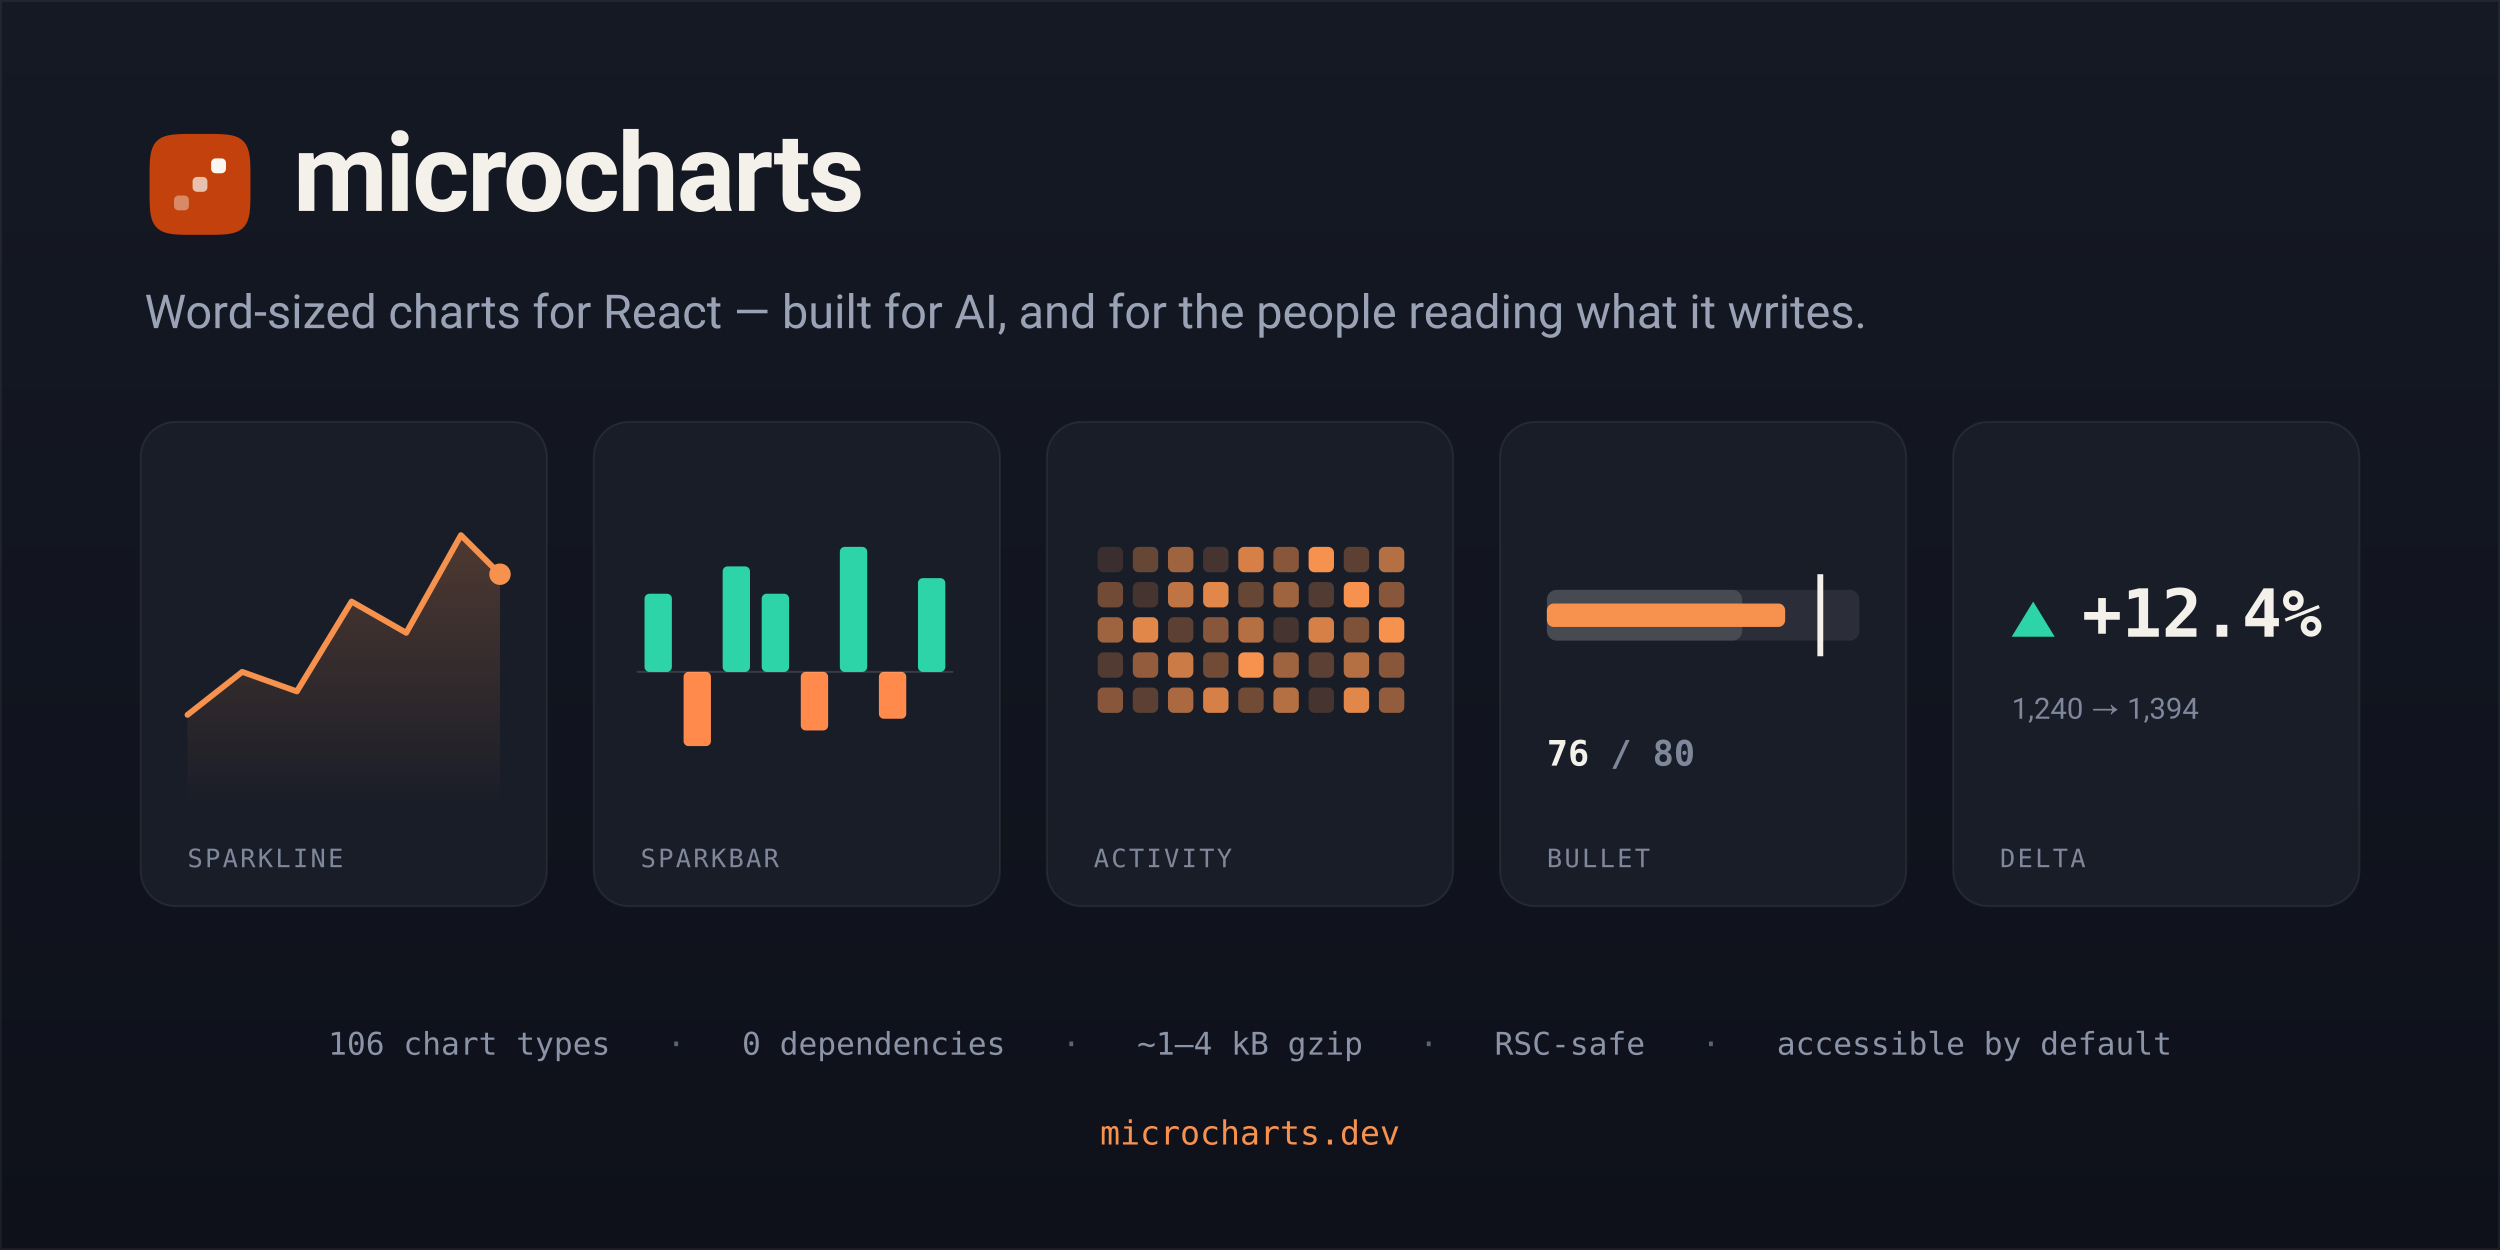
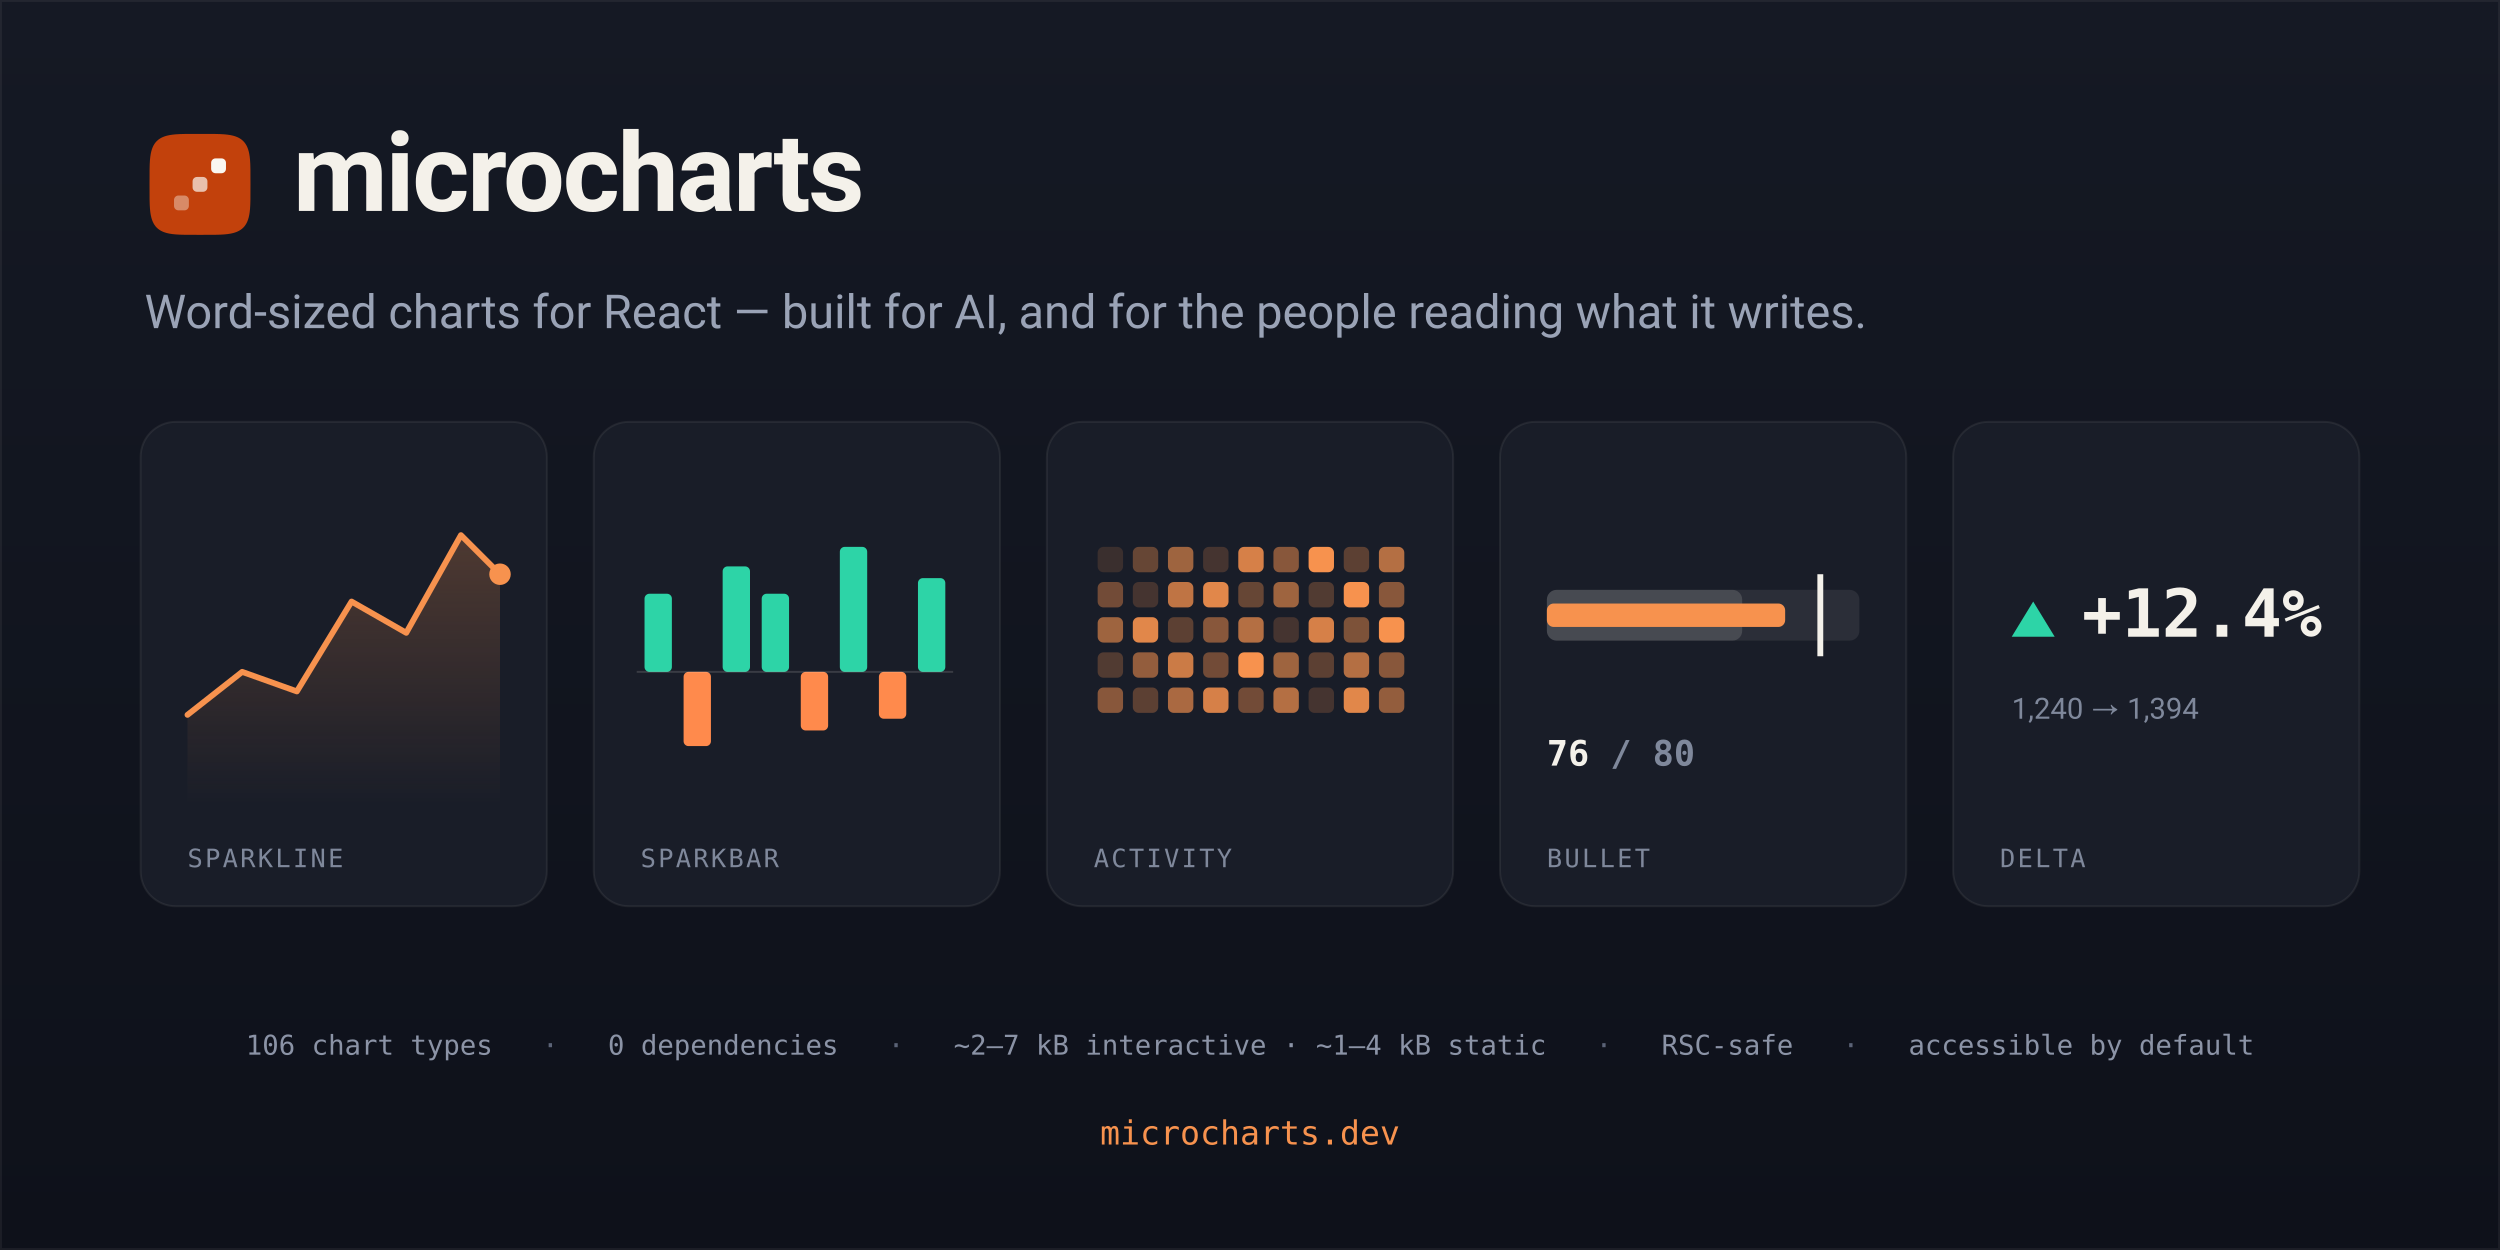
<svg xmlns="http://www.w3.org/2000/svg" width="1280" height="640" viewBox="0 0 1280 640" fill="none" font-family="ui-sans-serif, -apple-system, Segoe UI, Roboto, Helvetica, Arial, sans-serif">
  <defs>
    <linearGradient id="bg" x1="0" y1="0" x2="0" y2="1">
      <stop offset="0" stop-color="#151924" />
      <stop offset="1" stop-color="#0e111a" />
    </linearGradient>
    <linearGradient id="spark" x1="0" y1="0" x2="0" y2="1">
      <stop offset="0" stop-color="#f7924e" stop-opacity="0.24" />
      <stop offset="1" stop-color="#f7924e" stop-opacity="0" />
    </linearGradient>
  </defs>
  <rect width="1280" height="640" fill="url(#bg)" />
  <rect x="0.5" y="0.5" width="1279" height="639" fill="none" stroke="#faf7f1" stroke-opacity="0.06" />
  <g transform="translate(72,64) scale(1.9)">
    <path d="M29.6 16L29.587 20.047L29.548 21.502L29.483 22.578L29.392 23.458L29.274 24.212L29.13 24.874L28.958 25.464L28.758 25.994L28.529 26.473L28.27 26.908L27.981 27.302L27.659 27.659L27.302 27.981L26.908 28.27L26.473 28.529L25.994 28.758L25.464 28.958L24.874 29.13L24.212 29.274L23.458 29.392L22.578 29.483L21.502 29.548L20.047 29.587L16 29.6L11.953 29.587L10.498 29.548L9.422 29.483L8.542 29.392L7.788 29.274L7.126 29.13L6.536 28.958L6.006 28.758L5.527 28.529L5.092 28.27L4.698 27.981L4.341 27.659L4.019 27.302L3.73 26.908L3.471 26.473L3.242 25.994L3.042 25.464L2.87 24.874L2.726 24.212L2.608 23.458L2.517 22.578L2.452 21.502L2.413 20.047L2.4 16L2.413 11.953L2.452 10.498L2.517 9.422L2.608 8.542L2.726 7.788L2.87 7.126L3.042 6.536L3.242 6.006L3.471 5.527L3.73 5.092L4.019 4.698L4.341 4.341L4.698 4.019L5.092 3.73L5.527 3.471L6.006 3.242L6.536 3.042L7.126 2.87L7.788 2.726L8.542 2.608L9.422 2.517L10.498 2.452L11.953 2.413L16 2.4L20.047 2.413L21.502 2.452L22.578 2.517L23.458 2.608L24.212 2.726L24.874 2.87L25.464 3.042L25.994 3.242L26.473 3.471L26.908 3.73L27.302 4.019L27.659 4.341L27.981 4.698L28.27 5.092L28.529 5.527L28.758 6.006L28.958 6.536L29.13 7.126L29.274 7.788L29.392 8.542L29.483 9.422L29.548 10.498L29.587 11.953Z" fill="#c2410c" />
    <rect x="9" y="19" width="4" height="4" rx="1.2" fill="#faf7f1" opacity="0.4" />
    <rect x="14" y="14" width="4" height="4" rx="1.2" fill="#faf7f1" opacity="0.7" />
    <rect x="19" y="9" width="4" height="4" rx="1.2" fill="#faf7f1" />
  </g>
  <text x="150" y="108" font-size="56" font-weight="700" letter-spacing="-0.02em" fill="#f4f1ea">microcharts</text>
  <text x="74" y="168" font-size="24" fill="#9aa3b6">Word-sized charts for React — built for AI, and for the people reading what it writes.</text>
  <g>
    <g transform="translate(72,216)">
      <rect x="0" y="0" width="208" height="248" rx="18" fill="#191d28" stroke="#faf7f1" stroke-opacity="0.07" />
      <path d="M24 150 L52 128 L80 138 L108 92 L136 108 L164 58 L184 78 L184 196 L24 196 Z" fill="url(#spark)" />
      <path d="M24 150 L52 128 L80 138 L108 92 L136 108 L164 58 L184 78" fill="none" stroke="#f7924e" stroke-width="3" stroke-linecap="round" stroke-linejoin="round" />
      <circle cx="184" cy="78" r="5.5" fill="#f7924e" />
      <text x="24" y="228" font-size="13" letter-spacing="0.09em" fill="#7f889b" font-family="ui-monospace, SFMono-Regular, Menlo, monospace">SPARKLINE</text>
    </g>
    <g transform="translate(304,216)">
      <rect x="0" y="0" width="208" height="248" rx="18" fill="#191d28" stroke="#faf7f1" stroke-opacity="0.07" />
      <g>
        <rect x="26" y="88" width="14" height="40" rx="2.5" fill="#2dd4a7" />
        <rect x="46" y="128" width="14" height="38" rx="2.5" fill="#ff8a4c" />
        <rect x="66" y="74" width="14" height="54" rx="2.5" fill="#2dd4a7" />
        <rect x="86" y="88" width="14" height="40" rx="2.5" fill="#2dd4a7" />
        <rect x="106" y="128" width="14" height="30" rx="2.5" fill="#ff8a4c" />
        <rect x="126" y="64" width="14" height="64" rx="2.5" fill="#2dd4a7" />
        <rect x="146" y="128" width="14" height="24" rx="2.5" fill="#ff8a4c" />
        <rect x="166" y="80" width="14" height="48" rx="2.5" fill="#2dd4a7" />
        <line x1="22" y1="128" x2="184" y2="128" stroke="#faf7f1" stroke-opacity="0.14" />
      </g>
      <text x="24" y="228" font-size="13" letter-spacing="0.09em" fill="#7f889b" font-family="ui-monospace, SFMono-Regular, Menlo, monospace">SPARKBAR</text>
    </g>
    <g transform="translate(536,216)">
      <rect x="0" y="0" width="208" height="248" rx="18" fill="#191d28" stroke="#faf7f1" stroke-opacity="0.07" />
      <g transform="translate(26,64)" fill="#f7924e">
        <rect x="0" y="0" width="13" height="13" rx="3" opacity="0.15" />
        <rect x="18" y="0" width="13" height="13" rx="3" opacity="0.35" />
        <rect x="36" y="0" width="13" height="13" rx="3" opacity="0.6" />
        <rect x="54" y="0" width="13" height="13" rx="3" opacity="0.2" />
        <rect x="72" y="0" width="13" height="13" rx="3" opacity="0.85" />
        <rect x="90" y="0" width="13" height="13" rx="3" opacity="0.5" />
        <rect x="108" y="0" width="13" height="13" rx="3" opacity="1" />
        <rect x="126" y="0" width="13" height="13" rx="3" opacity="0.3" />
        <rect x="144" y="0" width="13" height="13" rx="3" opacity="0.7" />
        <rect x="0" y="18" width="13" height="13" rx="3" opacity="0.4" />
        <rect x="18" y="18" width="13" height="13" rx="3" opacity="0.2" />
        <rect x="36" y="18" width="13" height="13" rx="3" opacity="0.75" />
        <rect x="54" y="18" width="13" height="13" rx="3" opacity="0.9" />
        <rect x="72" y="18" width="13" height="13" rx="3" opacity="0.35" />
        <rect x="90" y="18" width="13" height="13" rx="3" opacity="0.6" />
        <rect x="108" y="18" width="13" height="13" rx="3" opacity="0.25" />
        <rect x="126" y="18" width="13" height="13" rx="3" opacity="1" />
        <rect x="144" y="18" width="13" height="13" rx="3" opacity="0.5" />
        <rect x="0" y="36" width="13" height="13" rx="3" opacity="0.6" />
        <rect x="18" y="36" width="13" height="13" rx="3" opacity="0.9" />
        <rect x="36" y="36" width="13" height="13" rx="3" opacity="0.3" />
        <rect x="54" y="36" width="13" height="13" rx="3" opacity="0.5" />
        <rect x="72" y="36" width="13" height="13" rx="3" opacity="0.7" />
        <rect x="90" y="36" width="13" height="13" rx="3" opacity="0.2" />
        <rect x="108" y="36" width="13" height="13" rx="3" opacity="0.85" />
        <rect x="126" y="36" width="13" height="13" rx="3" opacity="0.45" />
        <rect x="144" y="36" width="13" height="13" rx="3" opacity="1" />
        <rect x="0" y="54" width="13" height="13" rx="3" opacity="0.25" />
        <rect x="18" y="54" width="13" height="13" rx="3" opacity="0.55" />
        <rect x="36" y="54" width="13" height="13" rx="3" opacity="0.8" />
        <rect x="54" y="54" width="13" height="13" rx="3" opacity="0.4" />
        <rect x="72" y="54" width="13" height="13" rx="3" opacity="1" />
        <rect x="90" y="54" width="13" height="13" rx="3" opacity="0.6" />
        <rect x="108" y="54" width="13" height="13" rx="3" opacity="0.3" />
        <rect x="126" y="54" width="13" height="13" rx="3" opacity="0.7" />
        <rect x="144" y="54" width="13" height="13" rx="3" opacity="0.5" />
        <rect x="0" y="72" width="13" height="13" rx="3" opacity="0.5" />
        <rect x="18" y="72" width="13" height="13" rx="3" opacity="0.3" />
        <rect x="36" y="72" width="13" height="13" rx="3" opacity="0.65" />
        <rect x="54" y="72" width="13" height="13" rx="3" opacity="0.85" />
        <rect x="72" y="72" width="13" height="13" rx="3" opacity="0.4" />
        <rect x="90" y="72" width="13" height="13" rx="3" opacity="0.7" />
        <rect x="108" y="72" width="13" height="13" rx="3" opacity="0.2" />
        <rect x="126" y="72" width="13" height="13" rx="3" opacity="0.9" />
        <rect x="144" y="72" width="13" height="13" rx="3" opacity="0.55" />
      </g>
      <text x="24" y="228" font-size="13" letter-spacing="0.09em" fill="#7f889b" font-family="ui-monospace, SFMono-Regular, Menlo, monospace">ACTIVITY</text>
    </g>
    <g transform="translate(768,216)">
      <rect x="0" y="0" width="208" height="248" rx="18" fill="#191d28" stroke="#faf7f1" stroke-opacity="0.07" />
      <g transform="translate(24,86)">
        <rect x="0" y="0" width="160" height="26" rx="5" fill="#faf7f1" opacity="0.08" />
        <rect x="0" y="0" width="100" height="26" rx="5" fill="#faf7f1" opacity="0.14" />
        <rect x="0" y="7" width="122" height="12" rx="3.5" fill="#f7924e" />
        <line x1="140" y1="-8" x2="140" y2="34" stroke="#f4f1ea" stroke-width="3" />
      </g>
      <text x="24" y="176" xml:space="preserve" font-size="18" font-weight="600" fill="#f4f1ea" font-family="ui-monospace, SFMono-Regular, Menlo, monospace">76<tspan fill="#7f889b"> / 80</tspan>
      </text>
      <text x="24" y="228" font-size="13" letter-spacing="0.09em" fill="#7f889b" font-family="ui-monospace, SFMono-Regular, Menlo, monospace">BULLET</text>
    </g>
    <g transform="translate(1000,216)">
      <rect x="0" y="0" width="208" height="248" rx="18" fill="#191d28" stroke="#faf7f1" stroke-opacity="0.07" />
      <g transform="translate(30,92)">
        <path d="M11 0 L22 18 L0 18 Z" fill="#2dd4a7" />
        <text x="36" y="18" font-size="34" font-weight="700" fill="#f4f1ea" font-family="ui-monospace, SFMono-Regular, Menlo, monospace">+12.4%</text>
      </g>
      <text x="30" y="152" font-size="15" fill="#7f889b">1,240 → 1,394</text>
      <text x="24" y="228" font-size="13" letter-spacing="0.09em" fill="#7f889b" font-family="ui-monospace, SFMono-Regular, Menlo, monospace">DELTA</text>
    </g>
  </g>
-   <text x="640" y="540" text-anchor="middle" xml:space="preserve" font-size="16" fill="#8b93a6" font-family="ui-monospace, SFMono-Regular, Menlo, monospace">106 chart types<tspan fill="#5b6377">   ·   </tspan>0 dependencies<tspan fill="#5b6377">   ·   </tspan>~1–4 kB gzip<tspan fill="#5b6377">   ·   </tspan>RSC-safe<tspan fill="#5b6377">   ·   </tspan>accessible by default</text>
+   <text x="640" y="540" text-anchor="middle" xml:space="preserve" font-size="14" fill="#8b93a6" font-family="ui-monospace, SFMono-Regular, Menlo, monospace">106 chart types<tspan fill="#5b6377">   ·   </tspan>0 dependencies<tspan fill="#5b6377">   ·   </tspan>~2–7 kB interactive · ~1–4 kB static<tspan fill="#5b6377">   ·   </tspan>RSC-safe<tspan fill="#5b6377">   ·   </tspan>accessible by default</text>
  <text x="640" y="586" text-anchor="middle" font-size="17" fill="#f7924e" font-family="ui-monospace, SFMono-Regular, Menlo, monospace">microcharts.dev</text>
</svg>
